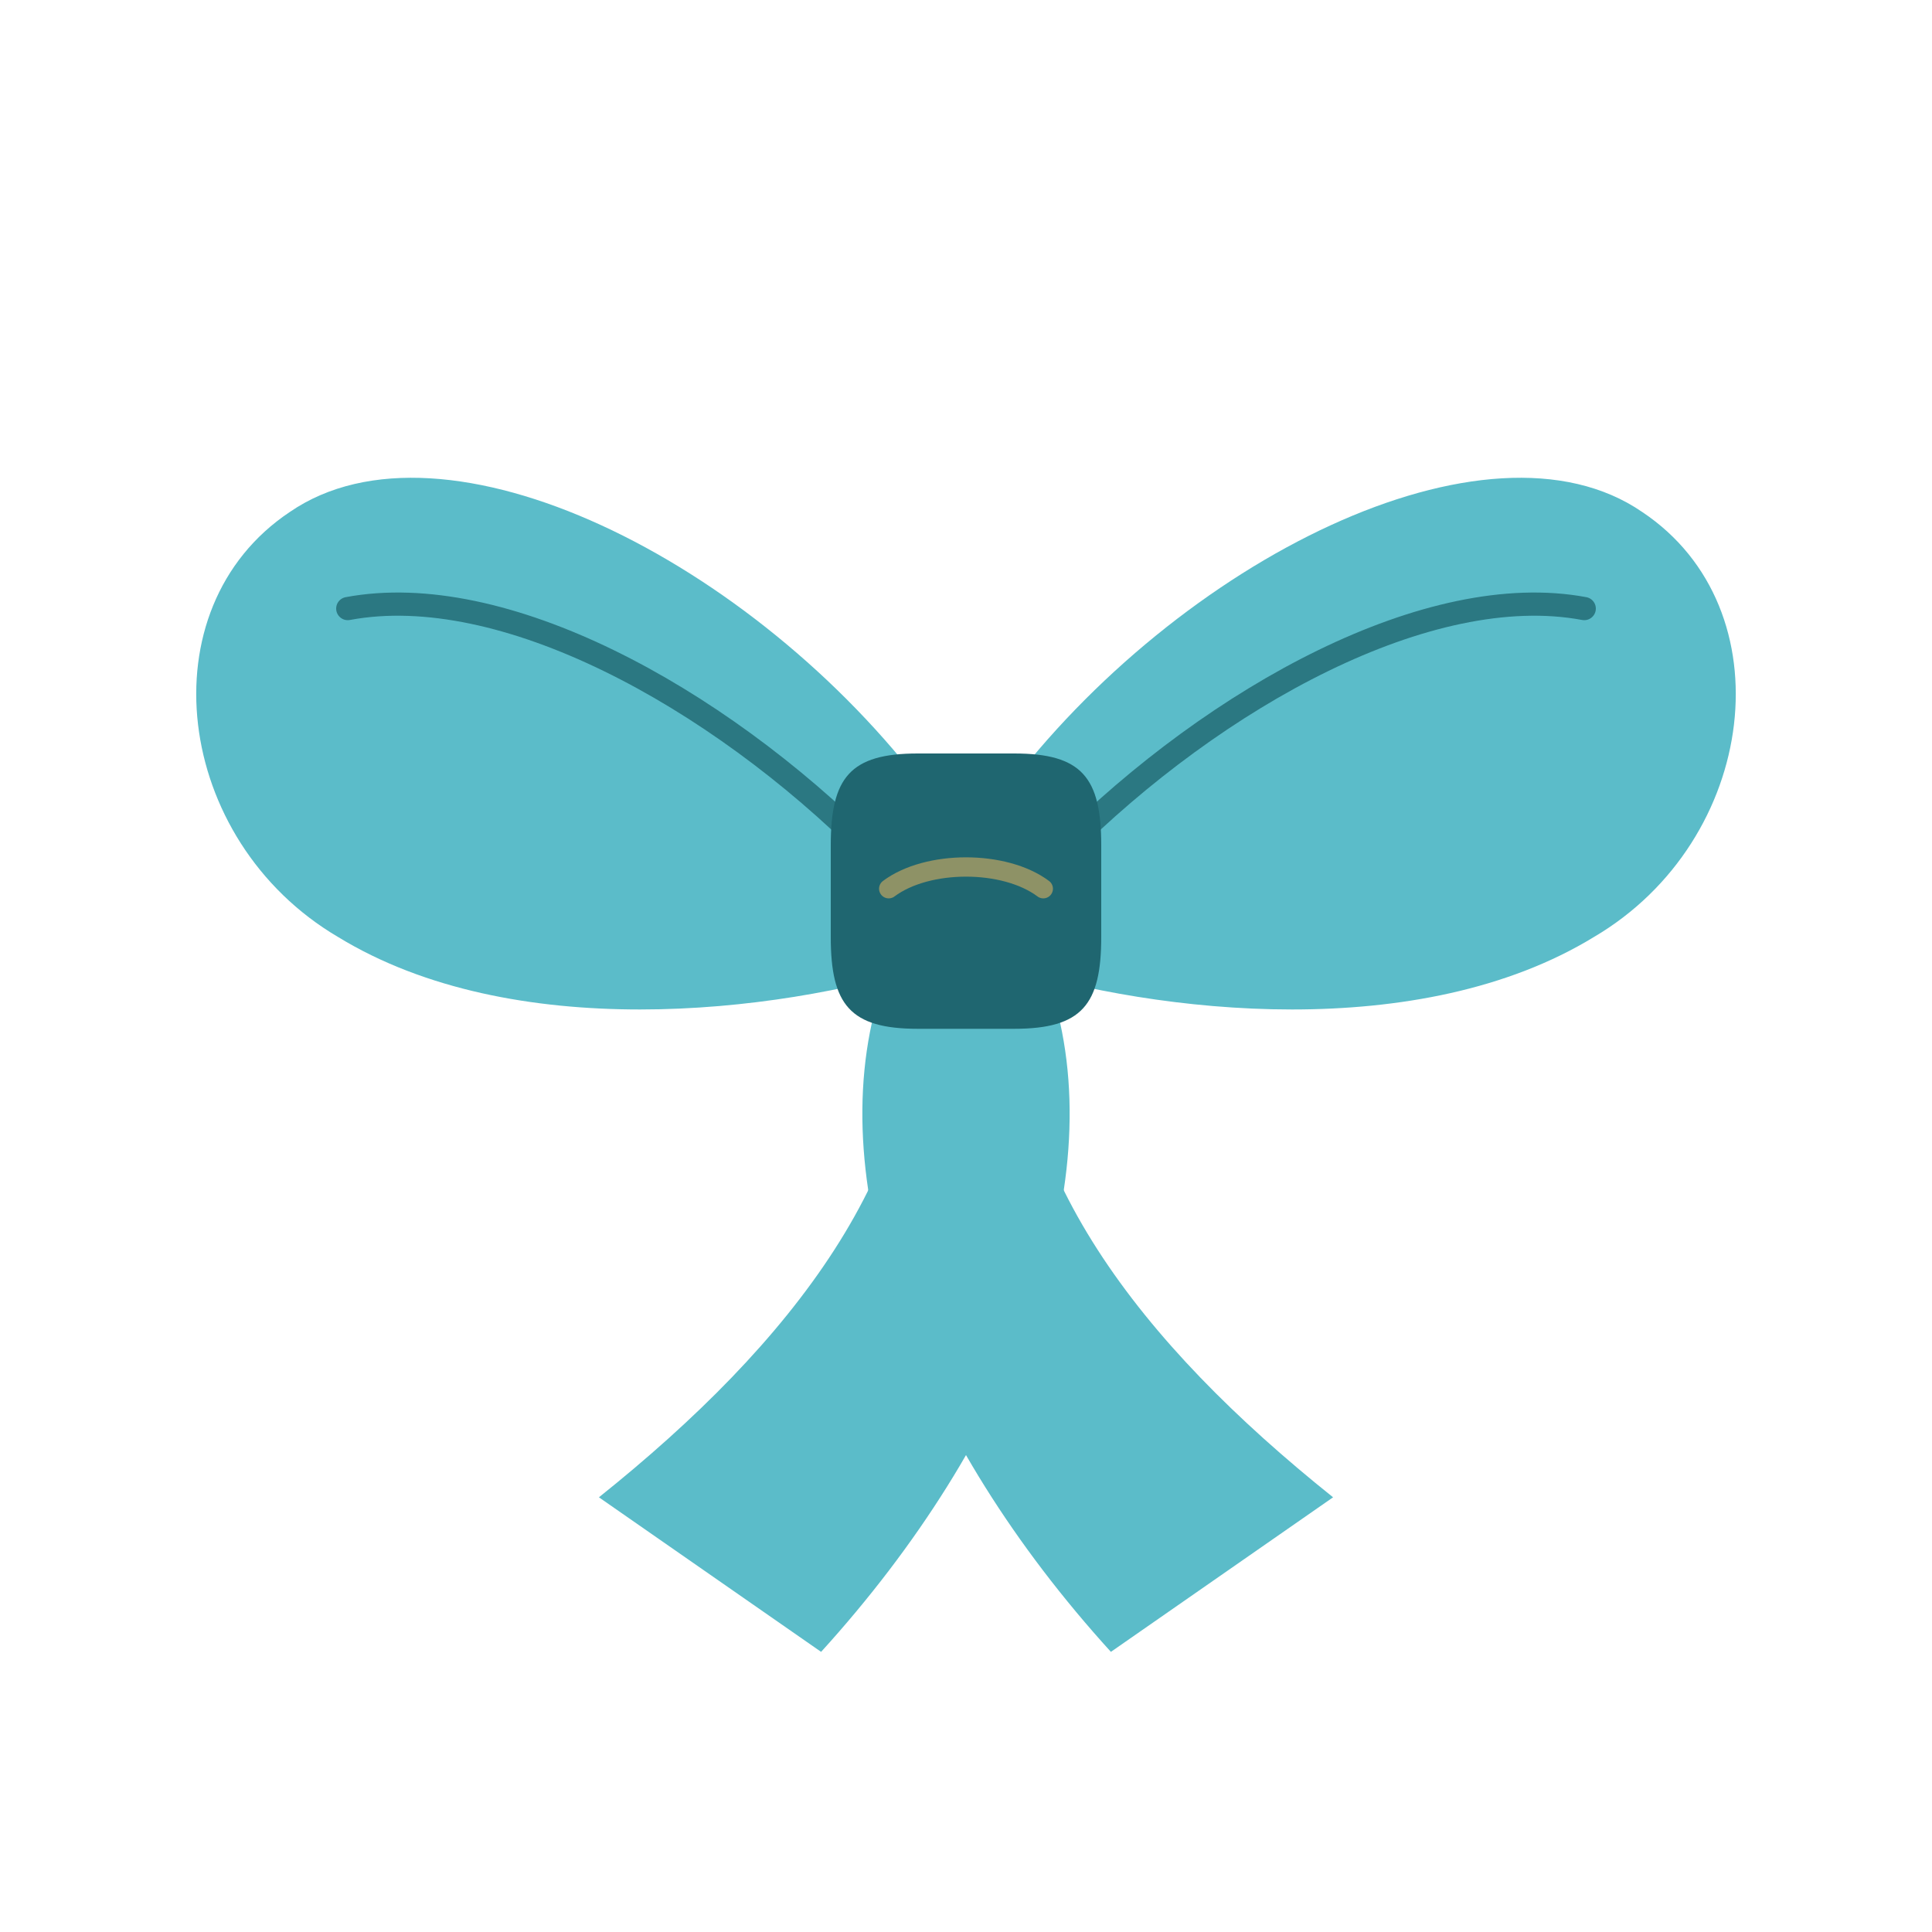
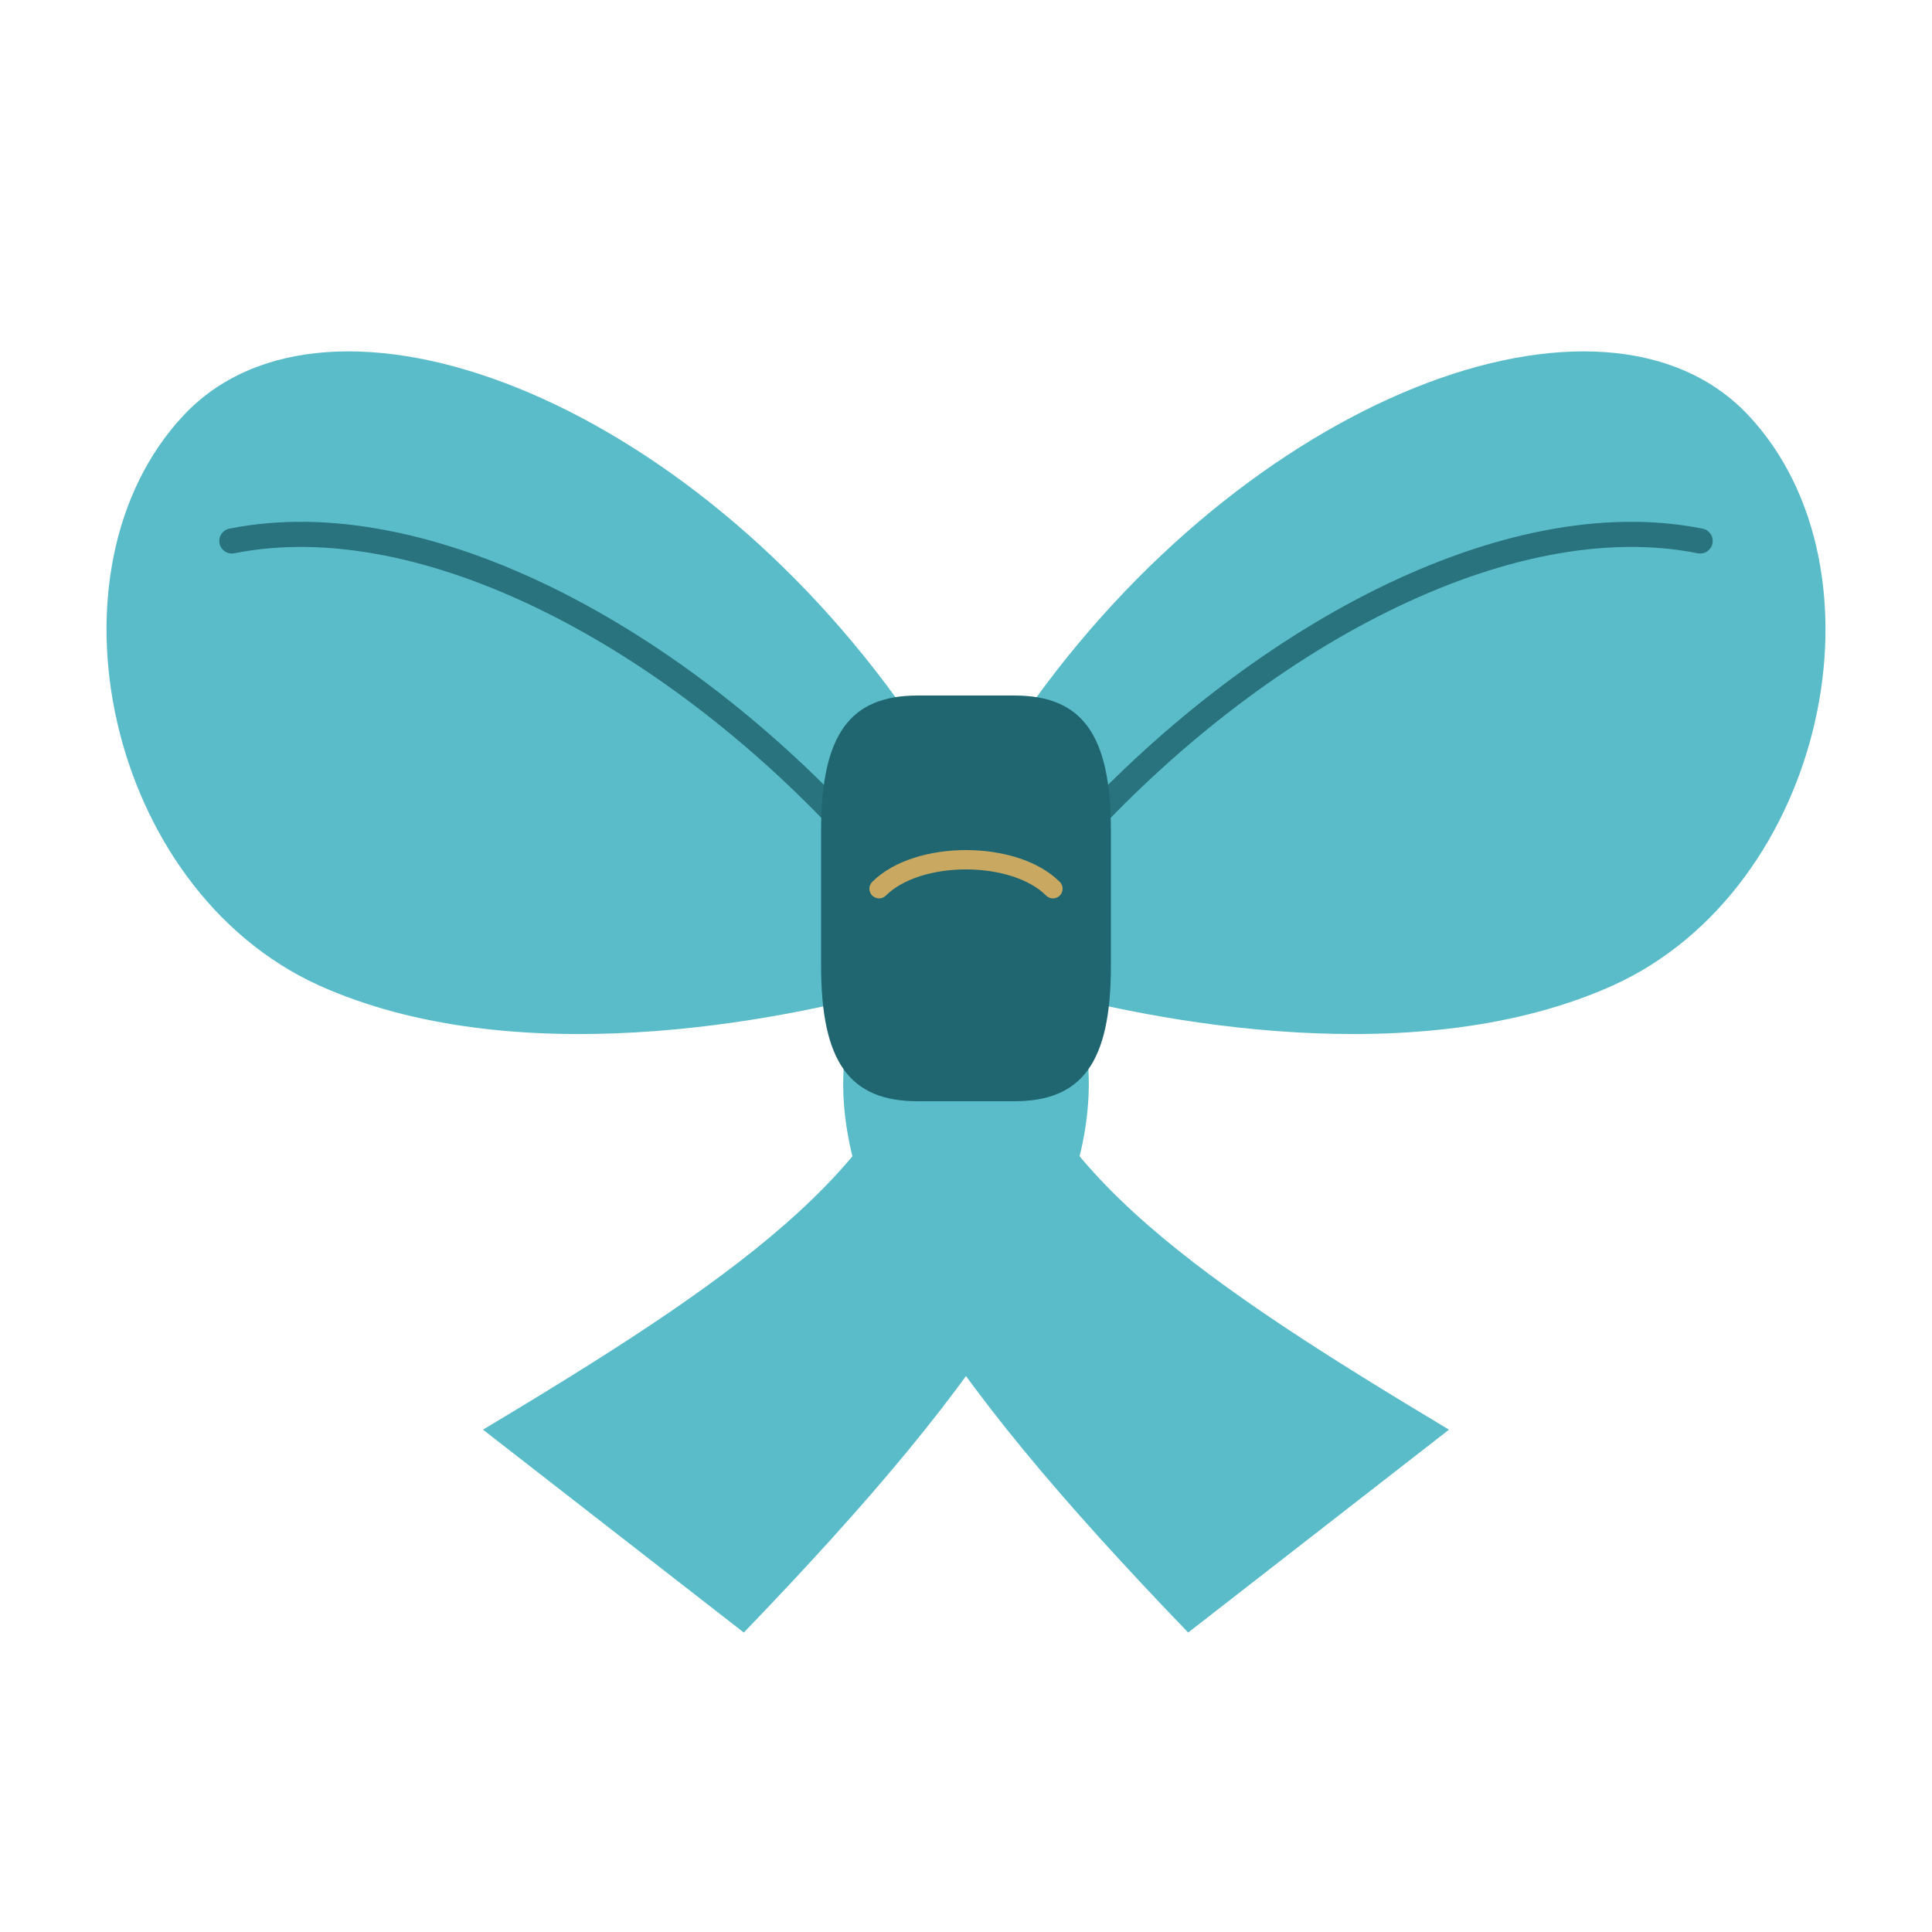
<svg xmlns="http://www.w3.org/2000/svg" viewBox="0 0 200 200" width="200" height="200" role="img" aria-labelledby="t">
-   <path d="M 109 103 C 115 123 105 149 85 171 L 62 155 C 82 139 96 121 95 100 Z" fill="#5BBCC9" />
-   <path d="M 91 103 C 85 123 95 149 115 171 L 138 155 C 118 139 104 121 105 100 Z" fill="#5BBCC9" />
-   <path d="M 96 82 C 78 58 46 42 30 53 C 15 63 18 87 35 97 C 53 108 80 105 96 100 Z" fill="#5BBCC9" />
-   <path d="M 104 82 C 122 58 154 42 170 53 C 185 63 182 87 165 97 C 147 108 120 105 104 100 Z" fill="#5BBCC9" />
-   <path d="M 90 88 C 74 72 52 60 36 63" fill="none" stroke="#1F6670" stroke-width="2.4" stroke-linecap="round" opacity="0.8" />
-   <path d="M 110 88 C 126 72 148 60 164 63" fill="none" stroke="#1F6670" stroke-width="2.4" stroke-linecap="round" opacity="0.8" />
-   <path d="M 95 78 C 88 78 86 80.5 86 87.5 L 86 97 C 86 104 88 106.5 95 106.5 L 105 106.5 C 112 106.5 114 104 114 97 L 114 87.5 C 114 80.5 112 78 105 78 Z" fill="#1F6670" />
-   <path d="M 92 92 C 96 89 104 89 108 92" fill="none" stroke="#C9A961" stroke-width="2" stroke-linecap="round" opacity="0.65" />
+   <path d="M 112 106 C 116 123 103 142 77 169 L 50 148 C 75 133 93 121 96 104 Z" fill="#5BBCC9" />
+   <path d="M 88 106 C 84 123 97 142 123 169 L 150 148 C 125 133 107 121 104 104 Z" fill="#5BBCC9" />
+   <path d="M 94 74 C 71 41 34 27 19 43 C 4 59 11 92 33 102 C 53 111 80 106 94 102 Z" fill="#5BBCC9" />
+   <path d="M 106 74 C 129 41 166 27 181 43 C 196 59 189 92 167 102 C 147 111 120 106 106 102 Z" fill="#5BBCC9" />
+   <path d="M 89 87 C 70 66 44 52 24 56" fill="none" stroke="#1F6670" stroke-width="2.6" stroke-linecap="round" opacity="0.85" />
+   <path d="M 111 87 C 130 66 156 52 176 56" fill="none" stroke="#1F6670" stroke-width="2.6" stroke-linecap="round" opacity="0.85" />
+   <path d="M 95 72 C 88 72 85 76 85 86 L 85 100 C 85 110 88 114 95 114 L 105 114 C 112 114 115 110 115 100 L 115 86 C 115 76 112 72 105 72 Z" fill="#1F6670" />
+   <path d="M 91 92 C 95 88 105 88 109 92" fill="none" stroke="#C9A961" stroke-width="2" stroke-linecap="round" />
</svg>
